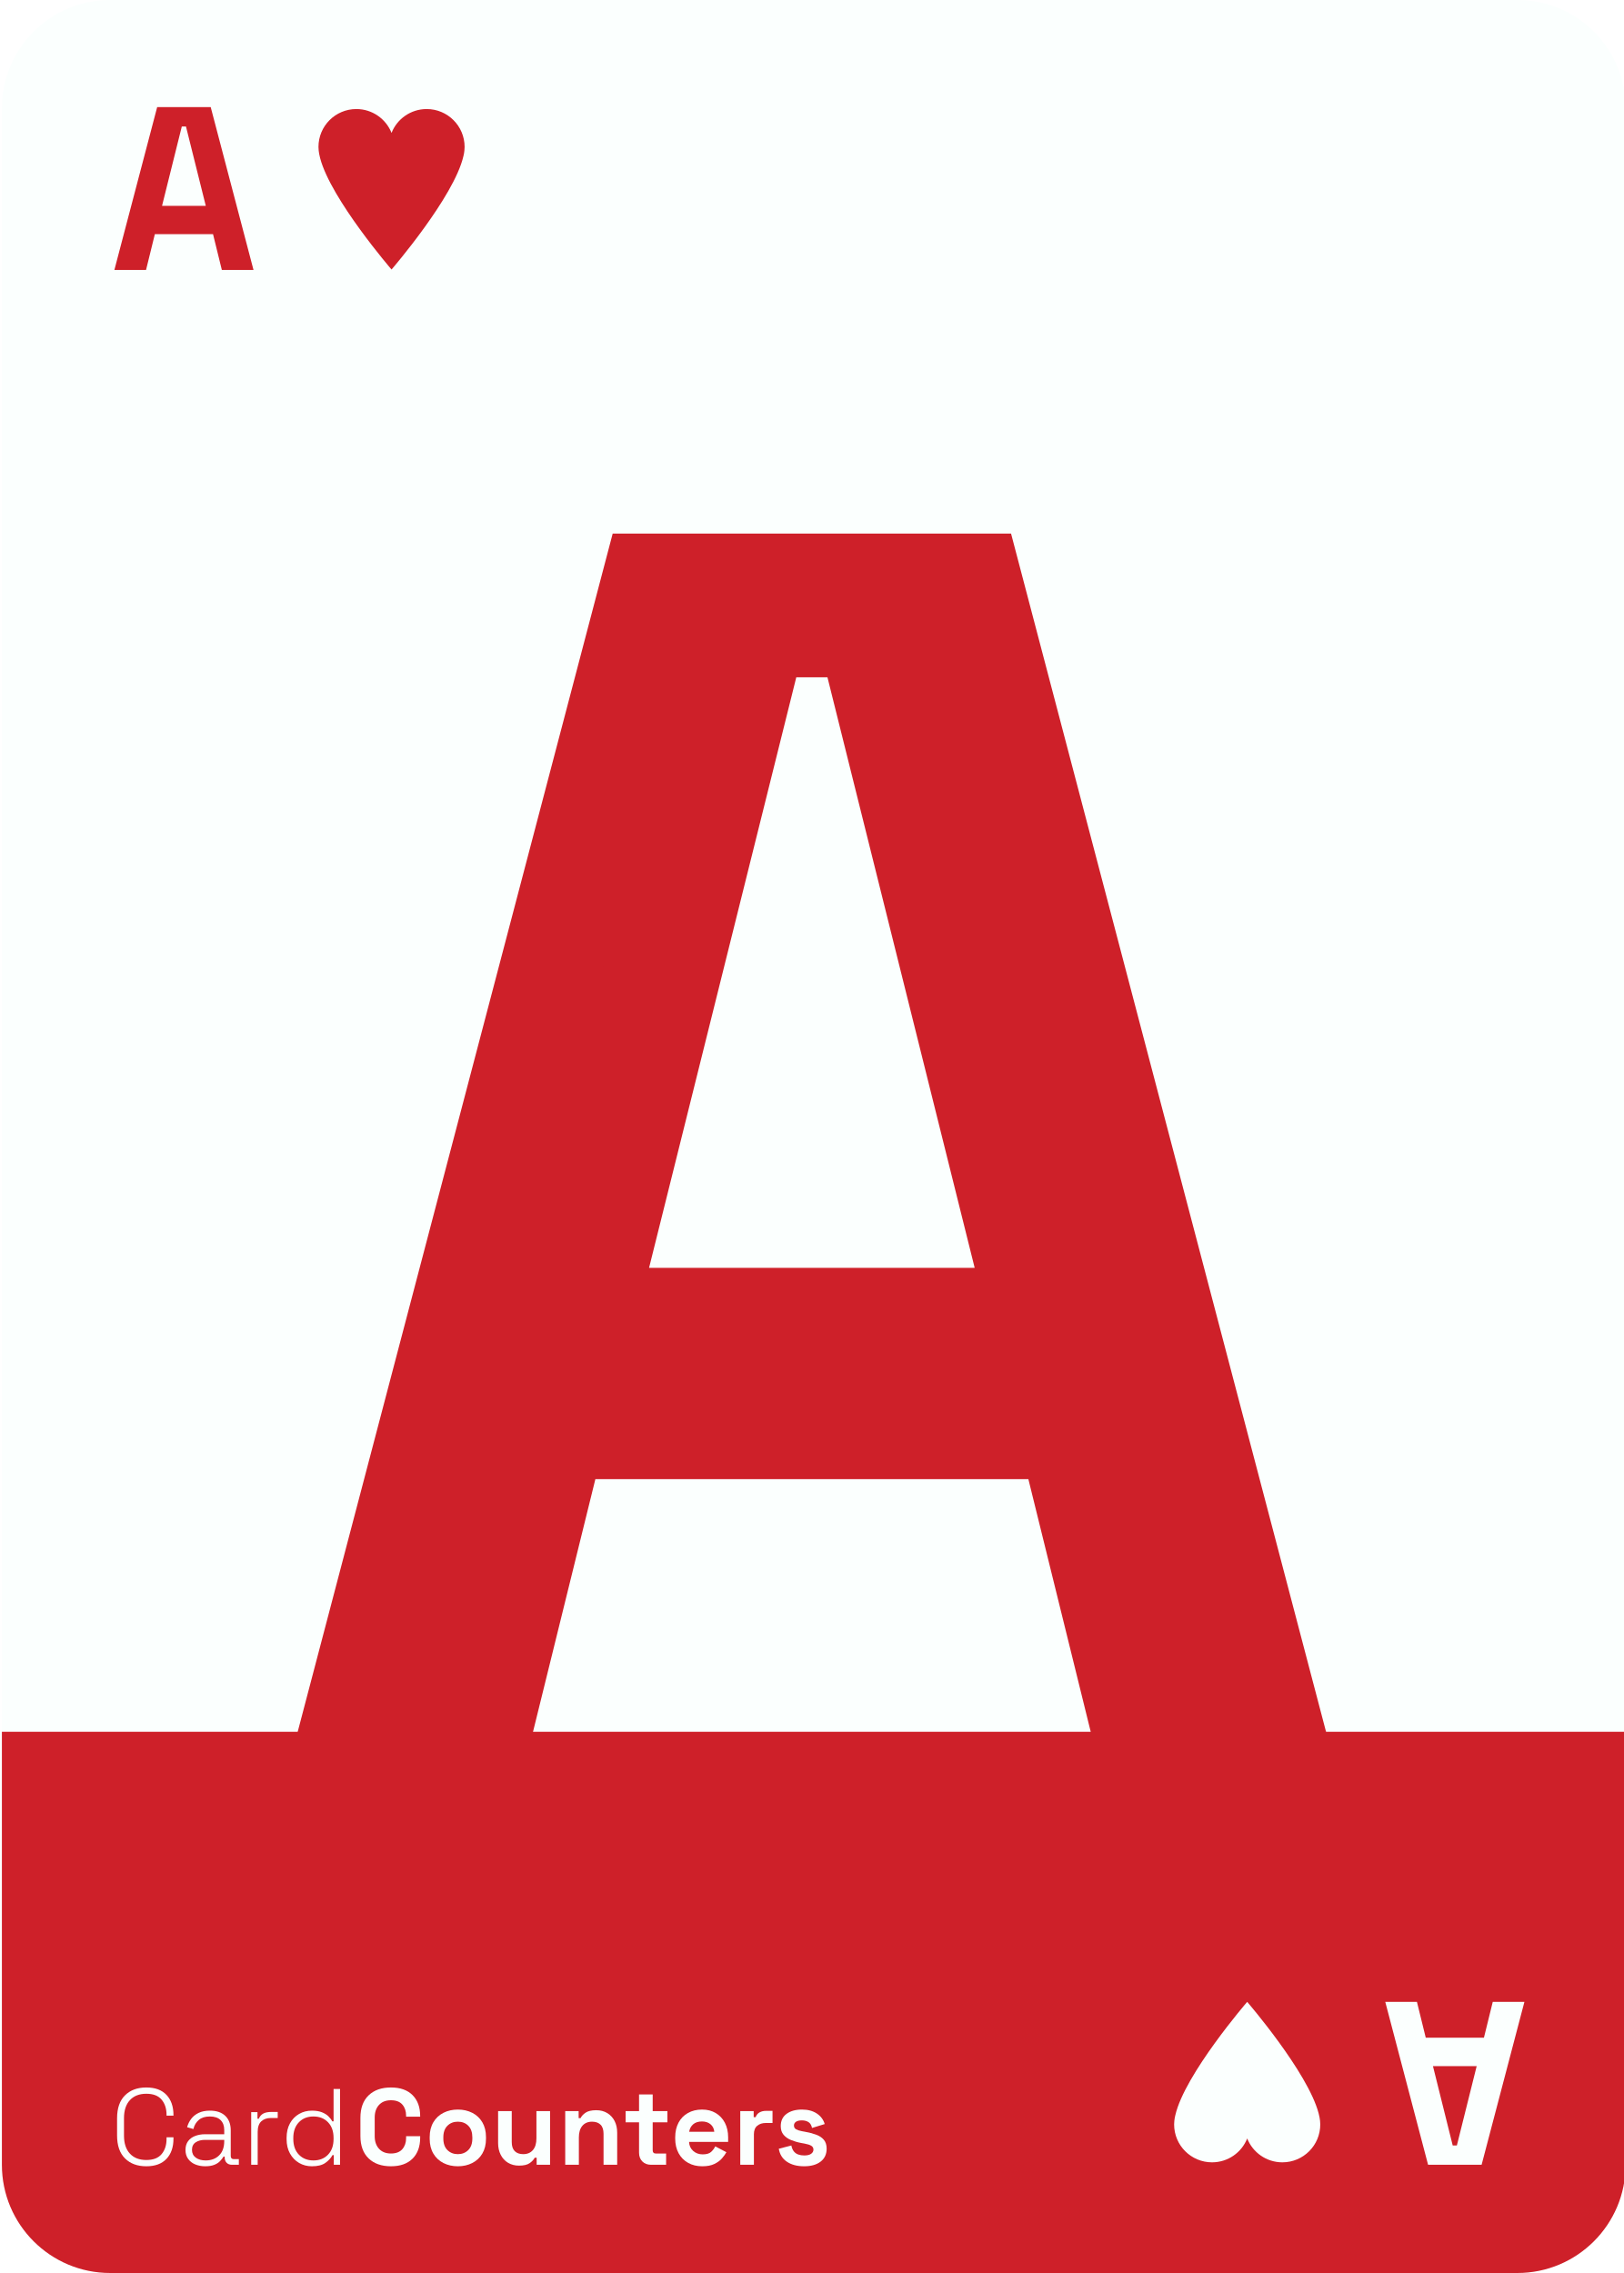
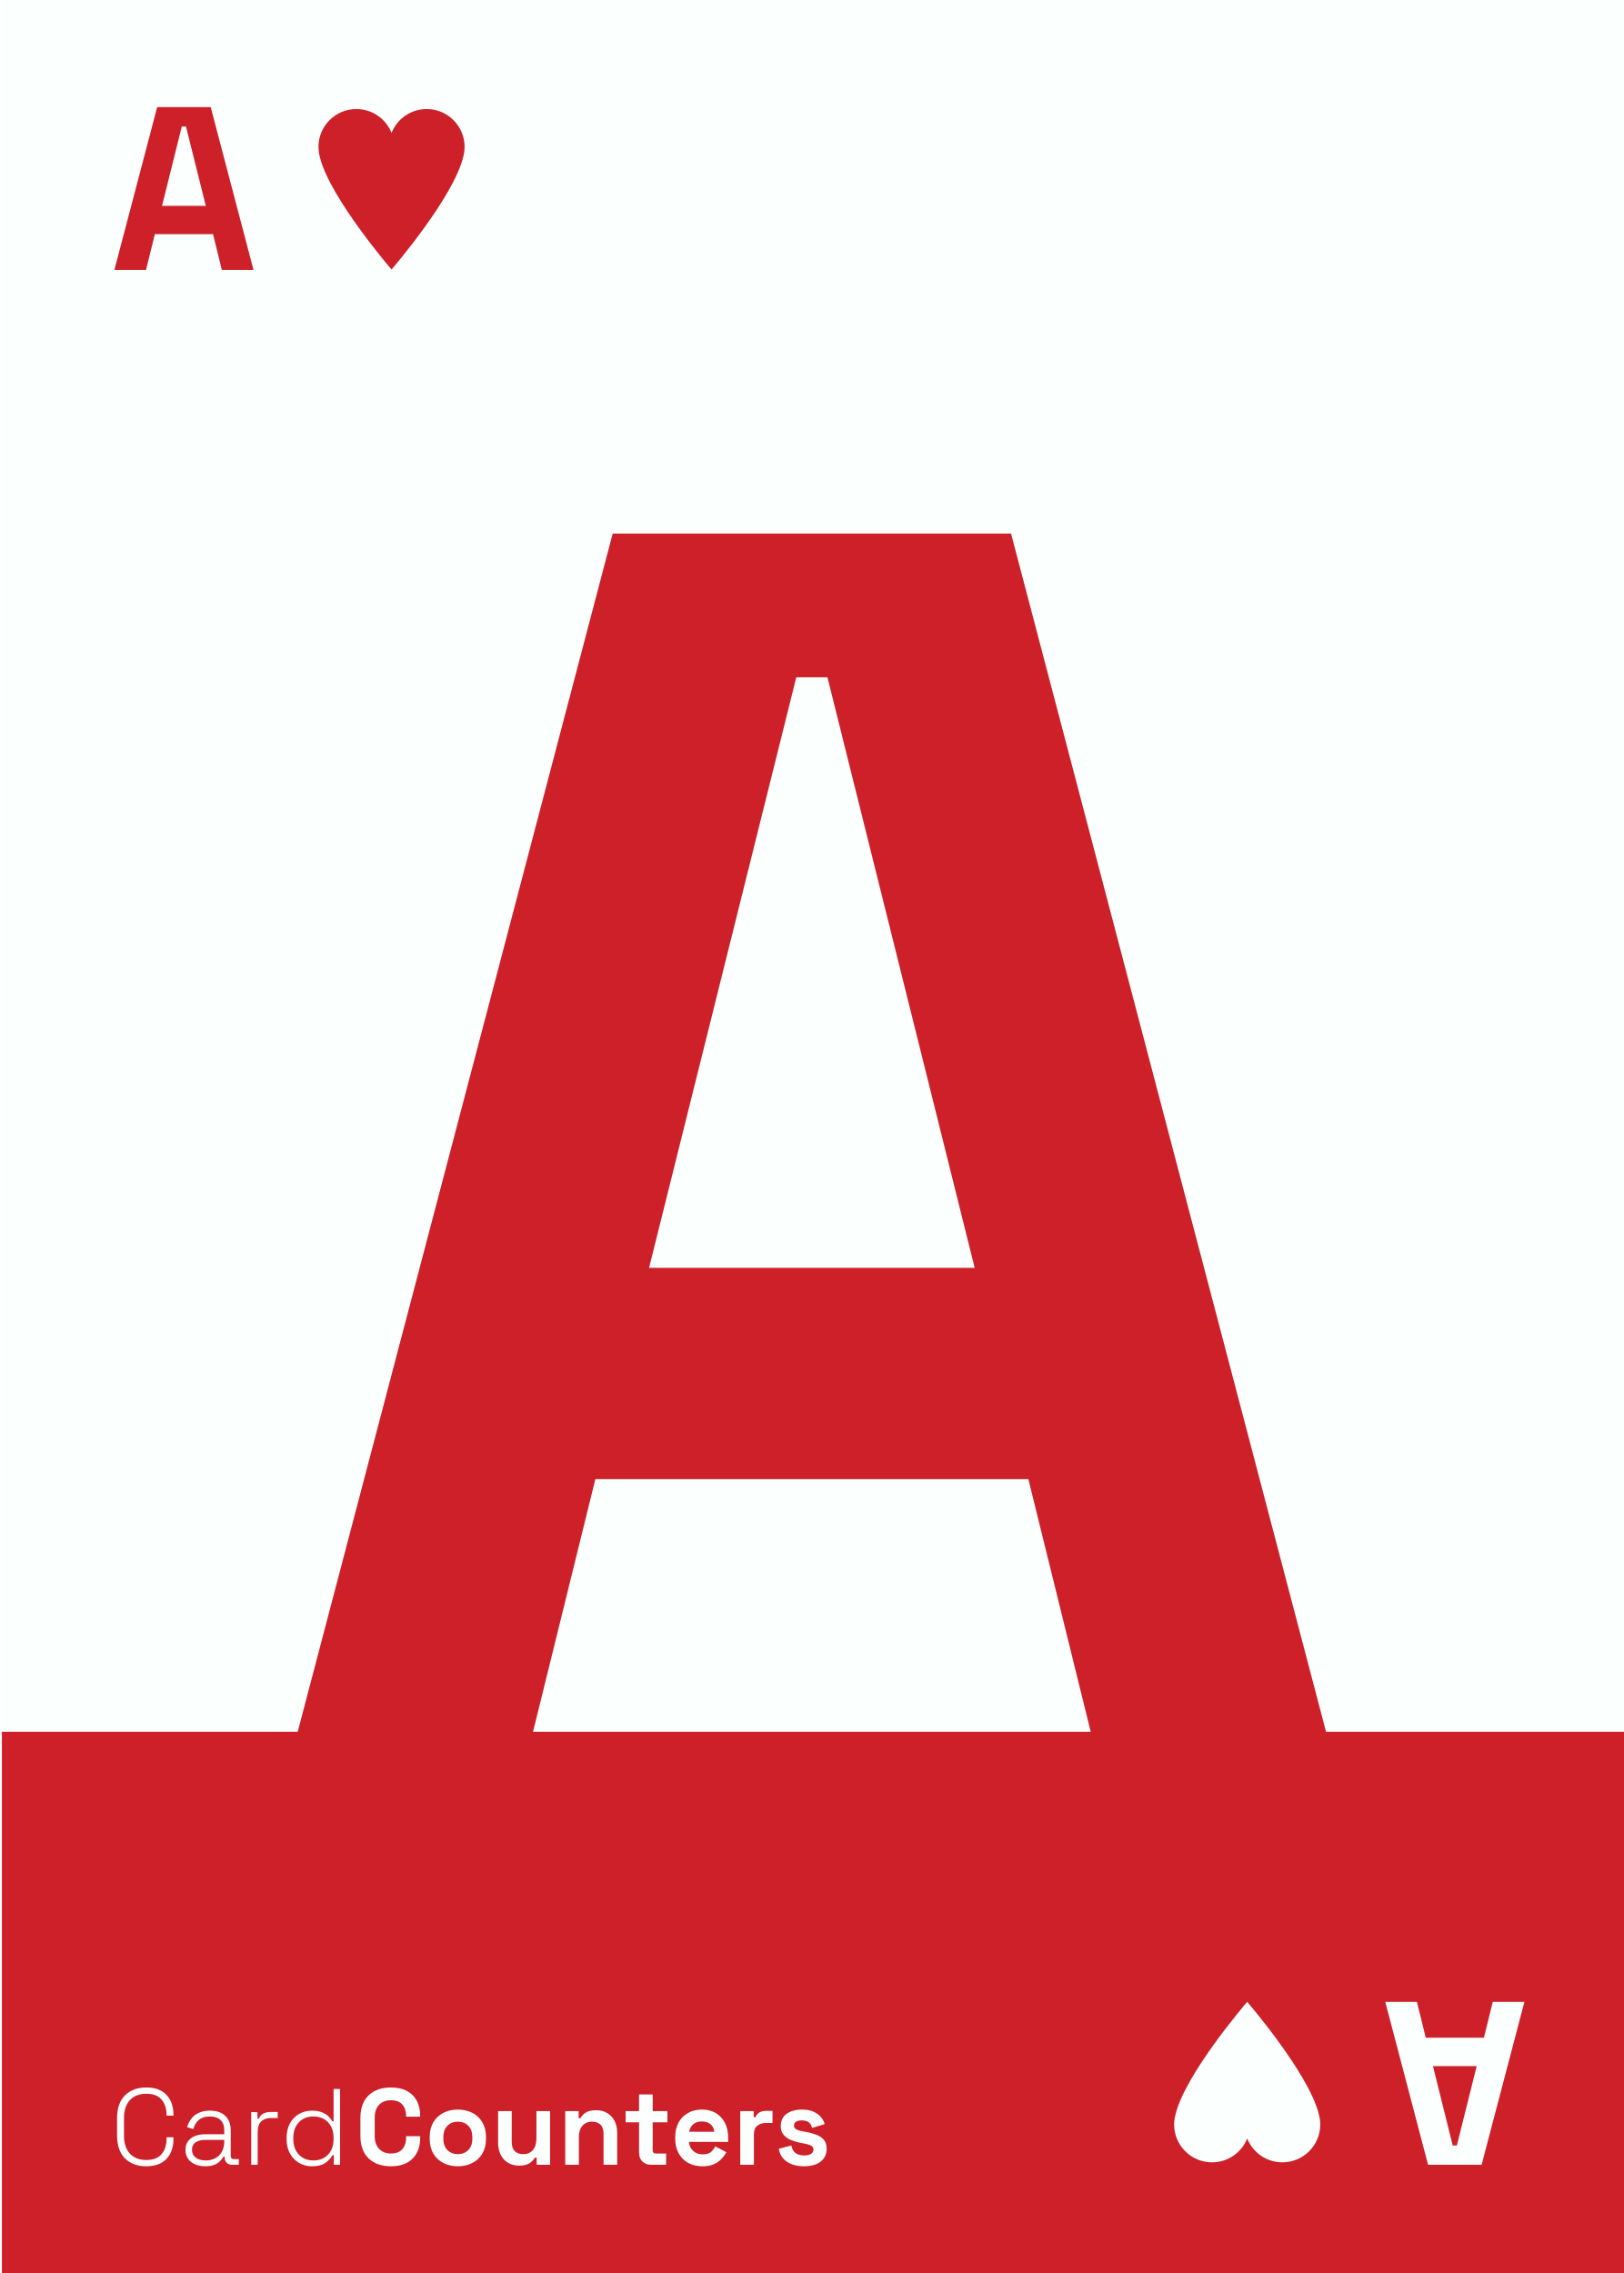
- <svg xmlns="http://www.w3.org/2000/svg" xmlns:xlink="http://www.w3.org/1999/xlink" id="Layer_1" data-name="Layer 1" viewBox="0 0 300 420">
+ <svg xmlns="http://www.w3.org/2000/svg" xmlns:xlink="http://www.w3.org/1999/xlink" id="Layer_1" version="1.1" viewBox="0 0 300 420">
  <defs>
    <style>
-       .cls-1 {
+       .st0 {
+         fill: none;
+       }
+ 
+       .st1 {
        fill: #ce2029;
      }

-       .cls-2 {
+       .st2 {
        fill: #fbfffe;
+       }
+ 
+       .st3 {
+         clip-path: url(#clippath);
      }
    </style>
    <symbol id="Hearts" viewBox="0 0 27 29.65">
-       <path class="cls-1" d="M27,7c0,.22-.01.45-.04.68-.03.33-.09.67-.18,1.02-1.72,7.55-13.28,20.95-13.28,20.95,0,0-11.18-12.96-13.19-20.57-.02-.06-.03-.11-.04-.17-.11-.43-.19-.84-.23-1.23-.03-.23-.04-.46-.04-.68C0,3.13,3.13,0,7,0c2.95,0,5.47,1.82,6.5,4.41,1.02-2.59,3.55-4.41,6.5-4.41,3.86,0,7,3.13,7,7Z" />
+       <path class="st1" d="M27,22.65c0-.22-.01-.45-.04-.68-.03-.33-.09-.67-.18-1.02C25.06,13.4,13.5,0,13.5,0,13.5,0,2.32,12.96.31,20.57c-.02.06-.03.11-.04.17-.11.43-.19.84-.23,1.23-.03.23-.04.46-.04.68,0,3.87,3.13,7,7,7,2.95,0,5.47-1.82,6.5-4.41,1.02,2.59,3.55,4.41,6.5,4.41,3.86,0,7-3.13,7-7Z" />
    </symbol>
-     <symbol id="Hearts_Light_" data-name="Hearts (Light)" viewBox="0 0 27 29.65">
-       <path class="cls-2" d="M0,22.65c0-.22.01-.45.04-.68.03-.33.09-.67.18-1.02C1.94,13.4,13.5,0,13.5,0c0,0,11.18,12.96,13.19,20.57.02.06.03.11.04.17.11.43.19.84.23,1.23.03.23.04.46.04.68,0,3.87-3.13,7-7,7-2.95,0-5.47-1.82-6.5-4.41-1.02,2.59-3.55,4.41-6.5,4.41-3.86,0-7-3.13-7-7Z" />
+     <symbol id="Hearts_Light_" viewBox="0 0 27 29.65">
+       <path class="st2" d="M0,7c0,.22,0,.45.04.68.03.33.09.67.18,1.02,1.72,7.55,13.28,20.95,13.28,20.95,0,0,11.18-12.96,13.19-20.57.02-.06.03-.11.04-.17.11-.43.19-.84.23-1.23.03-.23.04-.46.04-.68,0-3.87-3.13-7-7-7-2.95,0-5.47,1.82-6.5,4.41C12.48,1.82,9.95,0,7,0,3.14,0,0,3.13,0,7Z" />
    </symbol>
+     <clipPath id="clippath">
+       <rect class="st0" x="58.84" y="20.15" width="27" height="29.65" />
+     </clipPath>
  </defs>
-   <rect class="cls-2" x=".35" width="300" height="420" rx="20" ry="20" />
-   <path class="cls-1" d="M54.32,322.59l58.88-224h73.6l58.88,224h-43.52l-12.16-49.28h-80l-12.16,49.28h-43.52ZM119.92,234.27h60.16l-27.2-109.12h-5.76l-27.2,109.12Z" />
-   <path class="cls-1" d="M.35,320h300v80c0,11.04-8.96,20-20,20H20.35c-11.04,0-20-8.96-20-20v-80H.35Z" />
+   <rect class="st2" x=".35" width="300" height="420" />
+   <path class="st1" d="M54.32,322.59l58.88-224h73.6l58.88,224h-43.52l-12.16-49.28h-80l-12.16,49.28h-43.52,0ZM119.92,234.27h60.16l-27.2-109.12h-5.76l-27.2,109.12h0Z" />
+   <path class="st1" d="M.35,320h300v100H.35v-100h0Z" />
  <g>
-     <path class="cls-2" d="M27.03,400.28c-1.64,0-2.95-.48-3.93-1.45-.98-.97-1.47-2.38-1.47-4.25v-3.16c0-1.87.49-3.28,1.47-4.25.98-.97,2.29-1.45,3.93-1.45s2.87.46,3.73,1.37c.86.91,1.29,2.16,1.29,3.73v.1h-1.28v-.14c0-1.15-.3-2.08-.91-2.81-.61-.73-1.55-1.09-2.83-1.09s-2.3.39-3.03,1.18c-.73.79-1.09,1.89-1.09,3.32v3.24c0,1.43.36,2.53,1.09,3.32.73.79,1.74,1.18,3.03,1.18s2.22-.36,2.83-1.09c.61-.73.91-1.66.91-2.81v-.3h1.28v.26c0,1.57-.43,2.82-1.29,3.73-.86.91-2.1,1.37-3.73,1.37Z" />
-     <path class="cls-2" d="M37.91,400.28c-.68,0-1.3-.12-1.85-.35-.55-.23-.99-.58-1.31-1.03s-.48-1-.48-1.64.16-1.19.48-1.62c.32-.43.75-.75,1.3-.96.55-.21,1.15-.32,1.82-.32h3.56v-.78c0-.79-.23-1.4-.68-1.84-.45-.44-1.11-.66-1.98-.66s-1.53.21-2.03.63-.84.98-1.01,1.69l-1.16-.34c.16-.57.41-1.09.76-1.55.35-.46.81-.83,1.38-1.1s1.26-.41,2.06-.41c1.23,0,2.18.32,2.85.96.67.64,1.01,1.53,1.01,2.68v4.72c0,.4.19.6.56.6h.94v1.04h-1.28c-.41,0-.74-.12-.98-.37-.24-.25-.36-.58-.36-1.01v-.14h-.2c-.17.29-.4.58-.67.86-.27.28-.63.51-1.07.68-.44.17-.99.26-1.66.26ZM37.99,399.2c1.03,0,1.86-.31,2.49-.93.63-.62.95-1.5.95-2.63v-.24h-3.54c-.69,0-1.27.15-1.73.45-.46.3-.69.76-.69,1.39s.24,1.11.71,1.45c.47.34,1.08.51,1.81.51Z" />
-     <path class="cls-2" d="M46.41,400v-9.72h1.16v1.22h.24c.19-.44.46-.76.83-.96.37-.2.88-.3,1.53-.3h1.14v1.12h-1.28c-.73,0-1.32.21-1.76.62-.44.41-.66,1.06-.66,1.94v6.08h-1.2Z" />
-     <path class="cls-2" d="M57.63,400.28c-.87,0-1.65-.2-2.36-.61s-1.27-.99-1.69-1.74c-.42-.75-.63-1.64-.63-2.67v-.24c0-1.03.21-1.92.62-2.67.41-.75.98-1.33,1.69-1.74.71-.41,1.5-.61,2.37-.61.72,0,1.33.1,1.82.29s.9.44,1.21.74c.31.3.56.62.73.95h.24v-5.98h1.2v14h-1.16v-1.78h-.24c-.28.53-.72,1.01-1.31,1.43s-1.42.63-2.49.63ZM57.91,399.2c1.11,0,2-.35,2.69-1.06.69-.71,1.03-1.68,1.03-2.92v-.16c0-1.24-.34-2.21-1.03-2.92-.69-.71-1.58-1.06-2.69-1.06s-1.99.35-2.68,1.06c-.69.71-1.04,1.68-1.04,2.92v.16c0,1.24.35,2.21,1.04,2.92.69.71,1.59,1.06,2.68,1.06Z" />
-     <path class="cls-2" d="M72.23,400.28c-1.73,0-3.11-.48-4.12-1.45s-1.52-2.35-1.52-4.15v-3.36c0-1.8.51-3.18,1.52-4.15s2.39-1.45,4.12-1.45,3.05.47,3.99,1.41,1.41,2.23,1.41,3.87v.12h-2.6v-.2c0-.83-.23-1.51-.69-2.04-.46-.53-1.16-.8-2.11-.8s-1.67.29-2.2.86-.8,1.35-.8,2.34v3.44c0,.97.27,1.75.8,2.33s1.27.87,2.2.87,1.65-.27,2.11-.81c.46-.54.69-1.22.69-2.03v-.36h2.6v.28c0,1.64-.47,2.93-1.41,3.87s-2.27,1.41-3.99,1.41Z" />
-     <path class="cls-2" d="M84.59,400.28c-.99,0-1.87-.2-2.66-.6-.79-.4-1.41-.98-1.86-1.74-.45-.76-.68-1.67-.68-2.74v-.32c0-1.07.23-1.98.68-2.74.45-.76,1.07-1.34,1.86-1.74.79-.4,1.67-.6,2.66-.6s1.87.2,2.66.6c.79.4,1.41.98,1.86,1.74.45.76.68,1.67.68,2.74v.32c0,1.07-.23,1.98-.68,2.74-.45.76-1.07,1.34-1.86,1.74-.79.4-1.67.6-2.66.6ZM84.59,398.04c.77,0,1.41-.25,1.92-.75.51-.5.76-1.22.76-2.15v-.2c0-.93-.25-1.65-.75-2.15s-1.14-.75-1.93-.75-1.41.25-1.92.75c-.51.5-.76,1.22-.76,2.15v.2c0,.93.25,1.65.76,2.15.51.5,1.15.75,1.92.75Z" />
-     <path class="cls-2" d="M95.89,400.16c-.77,0-1.45-.18-2.03-.53-.58-.35-1.03-.84-1.35-1.47s-.48-1.35-.48-2.16v-5.92h2.52v5.72c0,.75.18,1.31.55,1.68.37.37.89.56,1.57.56.77,0,1.37-.26,1.8-.77.43-.51.64-1.23.64-2.15v-5.04h2.52v9.92h-2.48v-1.3h-.36c-.16.33-.46.66-.9.98-.44.32-1.11.48-2,.48Z" />
-     <path class="cls-2" d="M104.43,400v-9.92h2.48v1.3h.36c.16-.35.46-.68.9-.99.44-.31,1.11-.47,2-.47.77,0,1.45.18,2.03.53s1.03.84,1.35,1.46c.32.62.48,1.34.48,2.17v5.92h-2.52v-5.72c0-.75-.18-1.31-.55-1.68-.37-.37-.89-.56-1.57-.56-.77,0-1.37.26-1.8.77-.43.51-.64,1.23-.64,2.15v5.04h-2.52Z" />
-     <path class="cls-2" d="M120.27,400c-.65,0-1.18-.2-1.59-.61-.41-.41-.61-.95-.61-1.63v-5.6h-2.48v-2.08h2.48v-3.08h2.52v3.08h2.72v2.08h-2.72v5.16c0,.4.19.6.56.6h1.92v2.08h-2.8Z" />
-     <path class="cls-2" d="M129.75,400.28c-.99,0-1.86-.21-2.61-.63s-1.34-1.01-1.76-1.78c-.42-.77-.63-1.67-.63-2.71v-.24c0-1.04.21-1.94.62-2.71.41-.77.99-1.36,1.74-1.78s1.61-.63,2.6-.63,1.82.22,2.54.65c.72.43,1.28,1.03,1.68,1.8s.6,1.66.6,2.67v.86h-7.22c.03.68.28,1.23.76,1.66.48.43,1.07.64,1.76.64s1.23-.15,1.56-.46.59-.65.76-1.02l2.06,1.08c-.19.35-.46.72-.81,1.13-.35.41-.82.75-1.41,1.04-.59.29-1.33.43-2.24.43ZM127.33,393.9h4.64c-.05-.57-.28-1.03-.69-1.38-.41-.35-.94-.52-1.59-.52s-1.22.17-1.62.52c-.4.35-.65.81-.74,1.38Z" />
-     <path class="cls-2" d="M136.77,400v-9.92h2.48v1.12h.36c.15-.4.39-.69.73-.88s.74-.28,1.19-.28h1.2v2.24h-1.24c-.64,0-1.17.17-1.58.51-.41.34-.62.86-.62,1.57v5.64h-2.52Z" />
-     <path class="cls-2" d="M148.57,400.28c-1.29,0-2.35-.28-3.18-.84-.83-.56-1.33-1.36-1.5-2.4l2.32-.6c.09.47.25.83.47,1.1.22.27.49.46.82.57.33.11.68.17,1.07.17.59,0,1.02-.1,1.3-.31.28-.21.42-.46.42-.77s-.13-.54-.4-.71-.69-.3-1.28-.41l-.56-.1c-.69-.13-1.33-.32-1.9-.55-.57-.23-1.03-.56-1.38-.97s-.52-.95-.52-1.6c0-.99.36-1.74,1.08-2.27.72-.53,1.67-.79,2.84-.79,1.11,0,2.03.25,2.76.74s1.21,1.14,1.44,1.94l-2.34.72c-.11-.51-.32-.87-.65-1.08s-.73-.32-1.21-.32-.85.08-1.1.25c-.25.17-.38.4-.38.69,0,.32.13.56.4.71.27.15.63.27,1.08.35l.56.1c.75.13,1.42.31,2.03.53.61.22,1.09.53,1.44.94.35.41.53.96.53,1.65,0,1.04-.38,1.84-1.13,2.41-.75.57-1.76.85-3.03.85Z" />
+     <path class="st2" d="M27.03,400.28c-1.64,0-2.95-.48-3.93-1.45s-1.47-2.38-1.47-4.25v-3.16c0-1.87.49-3.28,1.47-4.25s2.29-1.45,3.93-1.45,2.87.46,3.73,1.37c.86.91,1.29,2.16,1.29,3.73v.1h-1.28v-.14c0-1.15-.3-2.08-.91-2.81s-1.55-1.09-2.83-1.09-2.3.39-3.03,1.18c-.73.79-1.09,1.89-1.09,3.32v3.24c0,1.43.36,2.53,1.09,3.32s1.74,1.18,3.03,1.18,2.22-.36,2.83-1.09.91-1.66.91-2.81v-.3h1.28v.26c0,1.57-.43,2.82-1.29,3.73s-2.1,1.37-3.73,1.37Z" />
+     <path class="st2" d="M37.91,400.28c-.68,0-1.3-.12-1.85-.35s-.99-.58-1.31-1.03-.48-1-.48-1.64.16-1.19.48-1.62.75-.75,1.3-.96,1.15-.32,1.82-.32h3.56v-.78c0-.79-.23-1.4-.68-1.84s-1.11-.66-1.98-.66-1.53.21-2.03.63-.84.98-1.01,1.69l-1.16-.34c.16-.57.41-1.09.76-1.55s.81-.83,1.38-1.1,1.26-.41,2.06-.41c1.23,0,2.18.32,2.85.96.67.64,1.01,1.53,1.01,2.68v4.72c0,.4.19.6.56.6h.94v1.04h-1.28c-.41,0-.74-.12-.98-.37-.24-.25-.36-.58-.36-1.01v-.14h-.2c-.17.29-.4.58-.67.86-.27.28-.63.51-1.07.68-.44.17-.99.26-1.66.26h0ZM37.99,399.2c1.03,0,1.86-.31,2.49-.93s.95-1.5.95-2.63v-.24h-3.54c-.69,0-1.27.15-1.73.45-.46.3-.69.76-.69,1.39s.24,1.11.71,1.45c.47.34,1.08.51,1.81.51h0Z" />
+     <path class="st2" d="M46.41,400v-9.72h1.16v1.22h.24c.19-.44.46-.76.83-.96.37-.2.88-.3,1.53-.3h1.14v1.12h-1.28c-.73,0-1.32.21-1.76.62s-.66,1.06-.66,1.94v6.08h-1.2Z" />
+     <path class="st2" d="M57.63,400.28c-.87,0-1.65-.2-2.36-.61s-1.27-.99-1.69-1.74-.63-1.64-.63-2.67v-.24c0-1.03.21-1.92.62-2.67s.98-1.33,1.69-1.74,1.5-.61,2.37-.61c.72,0,1.33.1,1.82.29s.9.44,1.21.74c.31.3.56.62.73.95h.24v-5.98h1.2v14h-1.16v-1.78h-.24c-.28.53-.72,1.01-1.31,1.43s-1.42.63-2.49.63h0ZM57.91,399.2c1.11,0,2-.35,2.69-1.06s1.03-1.68,1.03-2.92v-.16c0-1.24-.34-2.21-1.03-2.92-.69-.71-1.58-1.06-2.69-1.06s-1.99.35-2.68,1.06-1.04,1.68-1.04,2.92v.16c0,1.24.35,2.21,1.04,2.92.69.71,1.59,1.06,2.68,1.06Z" />
+     <path class="st2" d="M72.23,400.28c-1.73,0-3.11-.48-4.12-1.45s-1.52-2.35-1.52-4.15v-3.36c0-1.8.51-3.18,1.52-4.15s2.39-1.45,4.12-1.45,3.05.47,3.99,1.41,1.41,2.23,1.41,3.87v.12h-2.6v-.2c0-.83-.23-1.51-.69-2.04s-1.16-.8-2.11-.8-1.67.29-2.2.86-.8,1.35-.8,2.34v3.44c0,.97.27,1.75.8,2.33s1.27.87,2.2.87,1.65-.27,2.11-.81.69-1.22.69-2.03v-.36h2.6v.28c0,1.64-.47,2.93-1.41,3.87s-2.27,1.41-3.99,1.41h0Z" />
+     <path class="st2" d="M84.59,400.28c-.99,0-1.87-.2-2.66-.6s-1.41-.98-1.86-1.74c-.45-.76-.68-1.67-.68-2.74v-.32c0-1.07.23-1.98.68-2.74.45-.76,1.07-1.34,1.86-1.74s1.67-.6,2.66-.6,1.87.2,2.66.6,1.41.98,1.86,1.74c.45.76.68,1.67.68,2.74v.32c0,1.07-.23,1.98-.68,2.74-.45.76-1.07,1.34-1.86,1.74s-1.67.6-2.66.6ZM84.59,398.04c.77,0,1.41-.25,1.92-.75.51-.5.76-1.22.76-2.15v-.2c0-.93-.25-1.65-.75-2.15s-1.14-.75-1.93-.75-1.41.25-1.92.75c-.51.5-.76,1.22-.76,2.15v.2c0,.93.25,1.65.76,2.15s1.15.75,1.92.75Z" />
+     <path class="st2" d="M95.89,400.16c-.77,0-1.45-.18-2.03-.53s-1.03-.84-1.35-1.47-.48-1.35-.48-2.16v-5.92h2.52v5.72c0,.75.18,1.31.55,1.68s.89.56,1.57.56c.77,0,1.37-.26,1.8-.77.43-.51.64-1.23.64-2.15v-5.04h2.52v9.92h-2.48v-1.3h-.36c-.16.33-.46.66-.9.98s-1.11.48-2,.48h0Z" />
+     <path class="st2" d="M104.43,400v-9.92h2.48v1.3h.36c.16-.35.46-.68.9-.99s1.11-.47,2-.47c.77,0,1.45.18,2.03.53s1.03.84,1.35,1.46.48,1.34.48,2.17v5.92h-2.52v-5.72c0-.75-.18-1.31-.55-1.68s-.89-.56-1.57-.56c-.77,0-1.37.26-1.8.77-.43.51-.64,1.23-.64,2.15v5.04h-2.52Z" />
+     <path class="st2" d="M120.27,400c-.65,0-1.18-.2-1.59-.61-.41-.41-.61-.95-.61-1.63v-5.6h-2.48v-2.08h2.48v-3.08h2.52v3.08h2.72v2.08h-2.72v5.16c0,.4.19.6.56.6h1.92v2.08s-2.8,0-2.8,0Z" />
+     <path class="st2" d="M129.75,400.28c-.99,0-1.86-.21-2.61-.63s-1.34-1.01-1.76-1.78c-.42-.77-.63-1.67-.63-2.71v-.24c0-1.04.21-1.94.62-2.71s.99-1.36,1.74-1.78,1.61-.63,2.6-.63,1.82.22,2.54.65c.72.43,1.28,1.03,1.68,1.8s.6,1.66.6,2.67v.86h-7.22c.03.68.28,1.23.76,1.66s1.07.64,1.76.64,1.23-.15,1.56-.46.59-.65.76-1.02l2.06,1.08c-.19.35-.46.72-.81,1.13-.35.41-.82.75-1.41,1.04s-1.33.43-2.24.43h0ZM127.33,393.9h4.64c-.05-.57-.28-1.03-.69-1.38s-.94-.52-1.59-.52-1.22.17-1.62.52c-.4.35-.65.81-.74,1.38Z" />
+     <path class="st2" d="M136.77,400v-9.92h2.48v1.12h.36c.15-.4.39-.69.73-.88s.74-.28,1.19-.28h1.2v2.24h-1.24c-.64,0-1.17.17-1.58.51s-.62.86-.62,1.57v5.64h-2.52,0Z" />
+     <path class="st2" d="M148.57,400.28c-1.29,0-2.35-.28-3.18-.84-.83-.56-1.33-1.36-1.5-2.4l2.32-.6c.09.47.25.83.47,1.1.22.27.49.46.82.57.33.11.68.17,1.07.17.59,0,1.02-.1,1.3-.31s.42-.46.42-.77-.13-.54-.4-.71-.69-.3-1.28-.41l-.56-.1c-.69-.13-1.33-.32-1.9-.55-.57-.23-1.03-.56-1.38-.97s-.52-.95-.52-1.6c0-.99.36-1.74,1.08-2.27s1.67-.79,2.84-.79,2.03.25,2.76.74,1.21,1.14,1.44,1.94l-2.34.72c-.11-.51-.32-.87-.65-1.08s-.73-.32-1.21-.32-.85.08-1.1.25-.38.4-.38.69c0,.32.13.56.4.71.27.15.63.27,1.08.35l.56.1c.75.13,1.42.31,2.03.53s1.09.53,1.44.94.53.96.53,1.65c0,1.04-.38,1.84-1.13,2.41s-1.76.85-3.03.85h0Z" />
  </g>
-   <path class="cls-1" d="M112.46,87.1c-.32-.67-.66-1.33-1-1.98" />
-   <path class="cls-1" d="M112.46,176.66c-.32.66-.65,1.32-1,1.97" />
-   <path class="cls-1" d="M21.13,49.89l7.91-30.1h9.89l7.91,30.1h-5.85l-1.63-6.62h-10.75l-1.63,6.62h-5.85ZM29.94,38.03h8.08l-3.66-14.66h-.77l-3.65,14.66Z" />
-   <path class="cls-2" d="M281.65,369.9l-7.91,30.1h-9.89l-7.91-30.1h5.85l1.63,6.62h10.75l1.63-6.62h5.85ZM272.83,381.77h-8.08l3.65,14.66h.77l3.66-14.66Z" />
-   <use width="27" height="29.65" transform="translate(58.84 20.15)" xlink:href="#Hearts" />
-   <use width="27" height="29.65" transform="translate(216.93 369.9)" xlink:href="#Hearts_Light_" />
+   <path class="st1" d="M112.46,87.1c-.32-.67-.66-1.33-1-1.98" />
+   <path class="st1" d="M112.46,176.66c-.32.66-.65,1.32-1,1.97" />
+   <path class="st1" d="M21.13,49.89l7.91-30.1h9.89l7.91,30.1h-5.85l-1.63-6.62h-10.75l-1.63,6.62h-5.85ZM29.94,38.03h8.08l-3.66-14.66h-.77l-3.65,14.66Z" />
+   <path class="st2" d="M281.65,369.9l-7.91,30.1h-9.89l-7.91-30.1h5.85l1.63,6.62h10.75l1.63-6.62h5.85ZM272.83,381.77h-8.08l3.65,14.66h.77l3.66-14.66Z" />
+   <g class="st3">
+     <use width="27" height="29.65" transform="translate(58.84 49.8) scale(1 -1)" xlink:href="#Hearts" />
+   </g>
+   <use width="27" height="29.65" transform="translate(216.93 399.55) scale(1 -1)" xlink:href="#Hearts_Light_" />
</svg>
